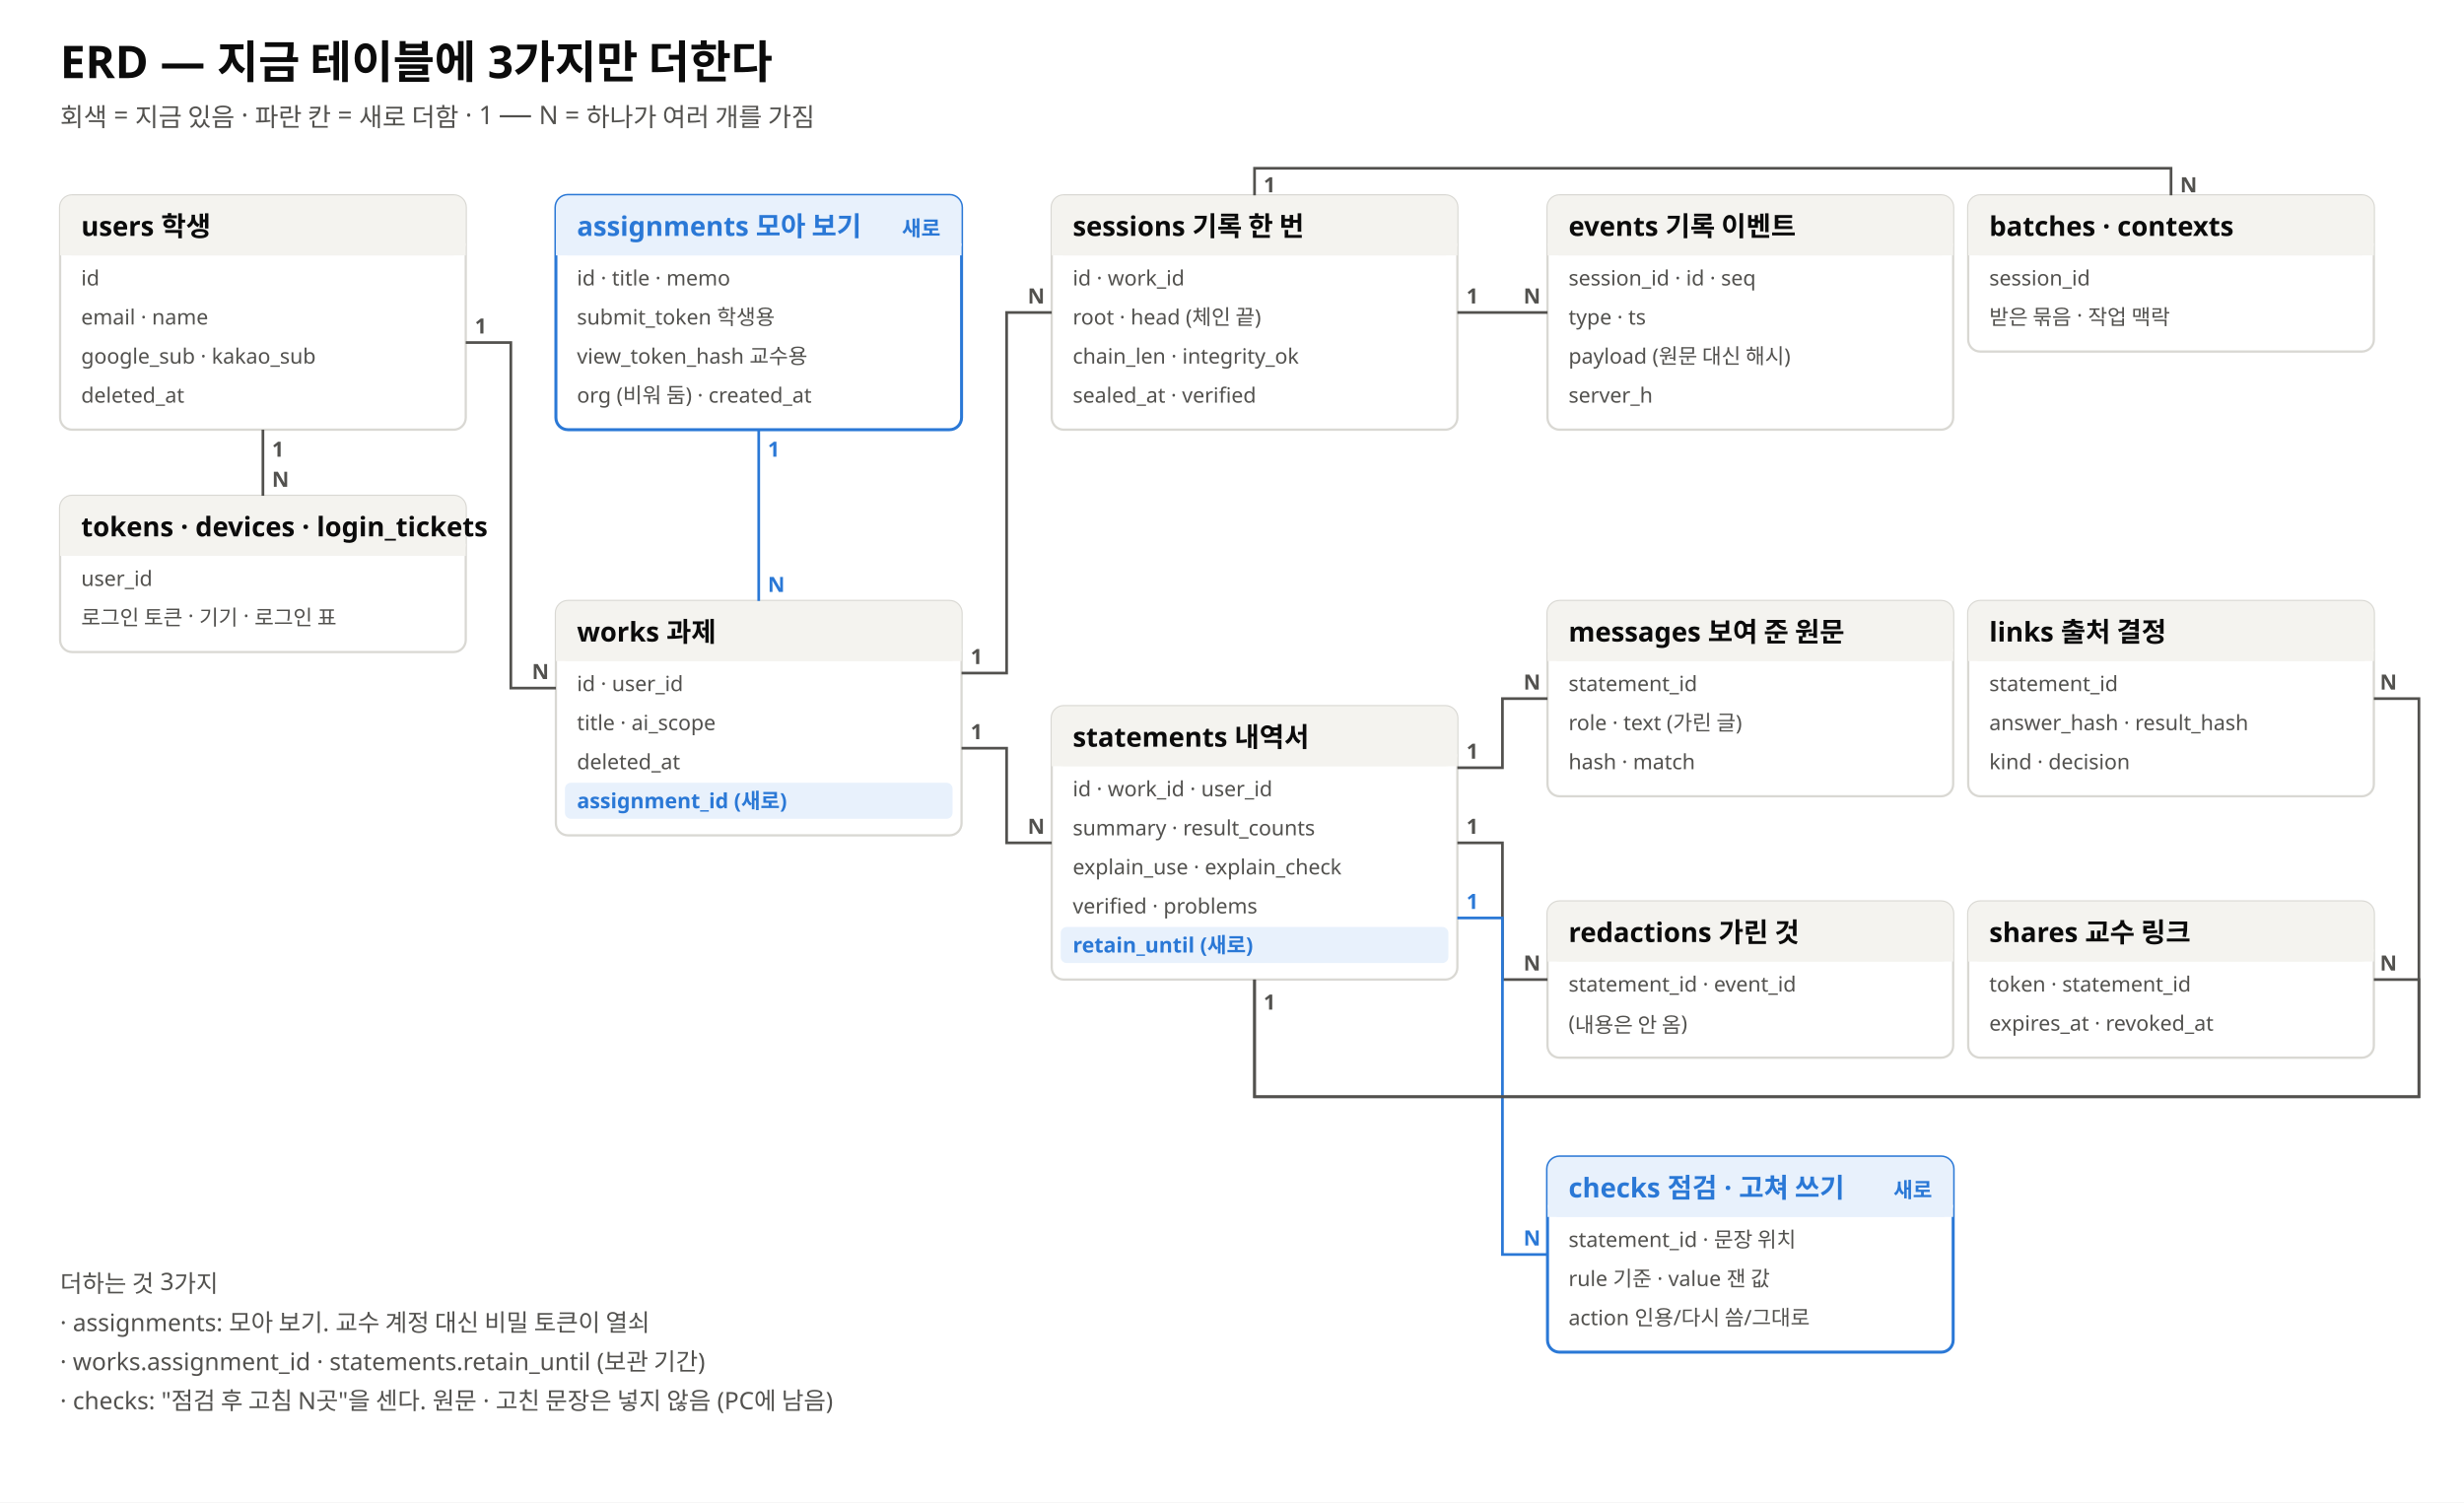
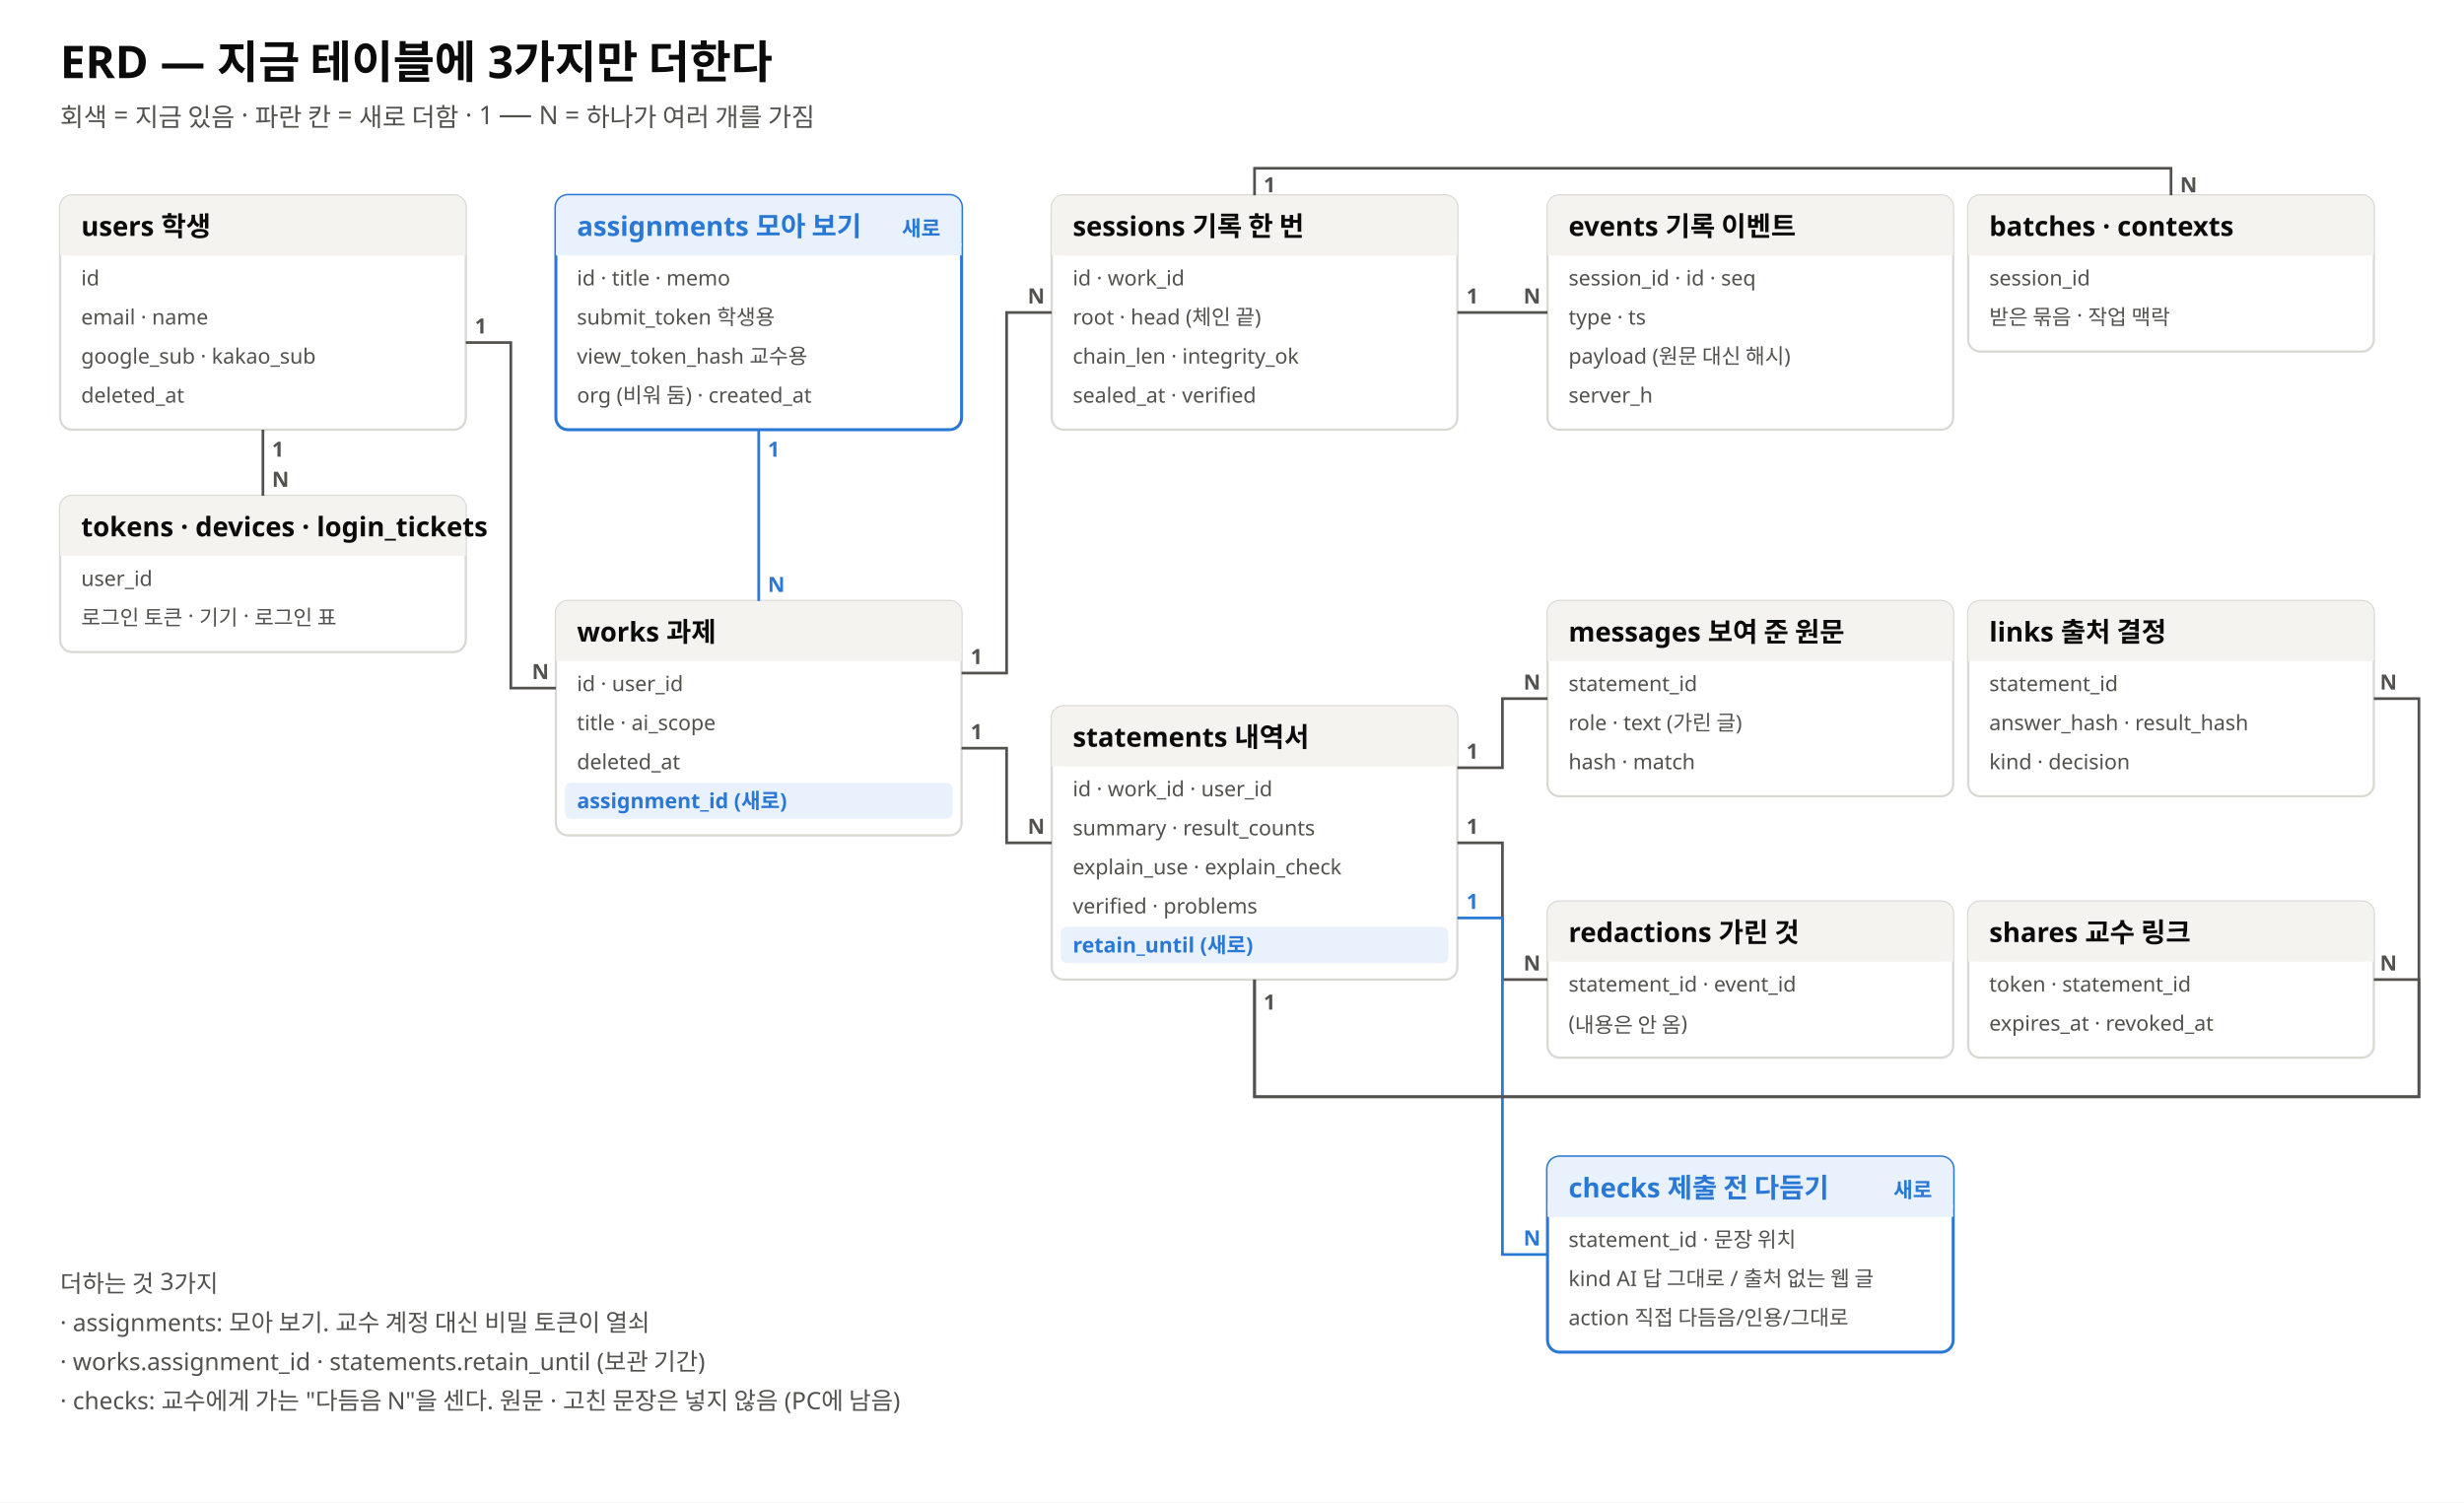
<svg xmlns="http://www.w3.org/2000/svg" viewBox="0 0 1640 1000" width="1640" height="1000" font-family="Pretendard, 'Apple SD Gothic Neo', 'Noto Sans KR', sans-serif">
  <defs>
    <marker id="arr" viewBox="0 0 10 10" refX="9" refY="5" markerWidth="8" markerHeight="8" orient="auto-start-reverse">
      <path d="M0,0 L10,5 L0,10 z" fill="#52514e" />
    </marker>
  </defs>
  <rect width="1640" height="1000" fill="#ffffff" />
  <text x="40" y="52" font-size="30" fill="#0b0b0b" font-weight="700" text-anchor="start">ERD — 지금 테이블에 3가지만 더한다</text>
  <text x="40" y="84" font-size="17" fill="#52514e" font-weight="400" text-anchor="start">회색 = 지금 있음 · 파란 칸 = 새로 더함 · 1 ── N = 하나가 여러 개를 가짐</text>
  <rect x="40" y="130" width="270" height="156" rx="8" fill="#ffffff" stroke="#d9d8d3" stroke-width="1.5" />
  <rect x="40" y="130" width="270" height="40" rx="8" fill="#f4f3ef" />
  <rect x="40" y="162" width="270" height="8" fill="#f4f3ef" />
  <text x="54" y="157" font-size="18" fill="#0b0b0b" font-weight="700" text-anchor="start">users 학생</text>
  <text x="54" y="190" font-size="14" fill="#52514e" font-weight="400" text-anchor="start">id</text>
  <text x="54" y="216" font-size="14" fill="#52514e" font-weight="400" text-anchor="start">email · name</text>
  <text x="54" y="242" font-size="14" fill="#52514e" font-weight="400" text-anchor="start">google_sub · kakao_sub</text>
  <text x="54" y="268" font-size="14" fill="#52514e" font-weight="400" text-anchor="start">deleted_at</text>
  <rect x="40" y="330" width="270" height="104" rx="8" fill="#ffffff" stroke="#d9d8d3" stroke-width="1.5" />
  <rect x="40" y="330" width="270" height="40" rx="8" fill="#f4f3ef" />
  <rect x="40" y="362" width="270" height="8" fill="#f4f3ef" />
  <text x="54" y="357" font-size="18" fill="#0b0b0b" font-weight="700" text-anchor="start">tokens · devices · login_tickets</text>
  <text x="54" y="390" font-size="14" fill="#52514e" font-weight="400" text-anchor="start">user_id</text>
  <text x="54" y="416" font-size="14" fill="#52514e" font-weight="400" text-anchor="start">로그인 토큰 · 기기 · 로그인 표</text>
  <rect x="370" y="130" width="270" height="156" rx="8" fill="#ffffff" stroke="#2a78d6" stroke-width="2" />
  <rect x="370" y="130" width="270" height="40" rx="8" fill="#e8f1fc" />
  <rect x="370" y="162" width="270" height="8" fill="#e8f1fc" />
  <text x="384" y="157" font-size="18" fill="#2a78d6" font-weight="700" text-anchor="start">assignments 모아 보기</text>
  <text x="626" y="157" font-size="14" fill="#2a78d6" font-weight="700" text-anchor="end">새로</text>
  <text x="384" y="190" font-size="14" fill="#52514e" font-weight="400" text-anchor="start">id · title · memo</text>
  <text x="384" y="216" font-size="14" fill="#52514e" font-weight="400" text-anchor="start">submit_token 학생용</text>
  <text x="384" y="242" font-size="14" fill="#52514e" font-weight="400" text-anchor="start">view_token_hash 교수용</text>
  <text x="384" y="268" font-size="14" fill="#52514e" font-weight="400" text-anchor="start">org (비워 둠) · created_at</text>
  <rect x="370" y="400" width="270" height="156" rx="8" fill="#ffffff" stroke="#d9d8d3" stroke-width="1.5" />
  <rect x="370" y="400" width="270" height="40" rx="8" fill="#f4f3ef" />
  <rect x="370" y="432" width="270" height="8" fill="#f4f3ef" />
  <text x="384" y="427" font-size="18" fill="#0b0b0b" font-weight="700" text-anchor="start">works 과제</text>
  <text x="384" y="460" font-size="14" fill="#52514e" font-weight="400" text-anchor="start">id · user_id</text>
  <text x="384" y="486" font-size="14" fill="#52514e" font-weight="400" text-anchor="start">title · ai_scope</text>
  <text x="384" y="512" font-size="14" fill="#52514e" font-weight="400" text-anchor="start">deleted_at</text>
  <rect x="376" y="521" width="258" height="24" rx="4" fill="#e8f1fc" />
  <text x="384" y="538" font-size="14" fill="#2a78d6" font-weight="700" text-anchor="start">assignment_id  (새로)</text>
  <rect x="700" y="130" width="270" height="156" rx="8" fill="#ffffff" stroke="#d9d8d3" stroke-width="1.5" />
  <rect x="700" y="130" width="270" height="40" rx="8" fill="#f4f3ef" />
  <rect x="700" y="162" width="270" height="8" fill="#f4f3ef" />
  <text x="714" y="157" font-size="18" fill="#0b0b0b" font-weight="700" text-anchor="start">sessions 기록 한 번</text>
  <text x="714" y="190" font-size="14" fill="#52514e" font-weight="400" text-anchor="start">id · work_id</text>
  <text x="714" y="216" font-size="14" fill="#52514e" font-weight="400" text-anchor="start">root · head (체인 끝)</text>
  <text x="714" y="242" font-size="14" fill="#52514e" font-weight="400" text-anchor="start">chain_len · integrity_ok</text>
  <text x="714" y="268" font-size="14" fill="#52514e" font-weight="400" text-anchor="start">sealed_at · verified</text>
  <rect x="1030" y="130" width="270" height="156" rx="8" fill="#ffffff" stroke="#d9d8d3" stroke-width="1.5" />
  <rect x="1030" y="130" width="270" height="40" rx="8" fill="#f4f3ef" />
  <rect x="1030" y="162" width="270" height="8" fill="#f4f3ef" />
  <text x="1044" y="157" font-size="18" fill="#0b0b0b" font-weight="700" text-anchor="start">events 기록 이벤트</text>
  <text x="1044" y="190" font-size="14" fill="#52514e" font-weight="400" text-anchor="start">session_id · id · seq</text>
  <text x="1044" y="216" font-size="14" fill="#52514e" font-weight="400" text-anchor="start">type · ts</text>
  <text x="1044" y="242" font-size="14" fill="#52514e" font-weight="400" text-anchor="start">payload (원문 대신 해시)</text>
  <text x="1044" y="268" font-size="14" fill="#52514e" font-weight="400" text-anchor="start">server_h</text>
  <rect x="1310" y="130" width="270" height="104" rx="8" fill="#ffffff" stroke="#d9d8d3" stroke-width="1.5" />
  <rect x="1310" y="130" width="270" height="40" rx="8" fill="#f4f3ef" />
  <rect x="1310" y="162" width="270" height="8" fill="#f4f3ef" />
  <text x="1324" y="157" font-size="18" fill="#0b0b0b" font-weight="700" text-anchor="start">batches · contexts</text>
  <text x="1324" y="190" font-size="14" fill="#52514e" font-weight="400" text-anchor="start">session_id</text>
  <text x="1324" y="216" font-size="14" fill="#52514e" font-weight="400" text-anchor="start">받은 묶음 · 작업 맥락</text>
  <rect x="700" y="470" width="270" height="182" rx="8" fill="#ffffff" stroke="#d9d8d3" stroke-width="1.5" />
  <rect x="700" y="470" width="270" height="40" rx="8" fill="#f4f3ef" />
  <rect x="700" y="502" width="270" height="8" fill="#f4f3ef" />
  <text x="714" y="497" font-size="18" fill="#0b0b0b" font-weight="700" text-anchor="start">statements 내역서</text>
  <text x="714" y="530" font-size="14" fill="#52514e" font-weight="400" text-anchor="start">id · work_id · user_id</text>
  <text x="714" y="556" font-size="14" fill="#52514e" font-weight="400" text-anchor="start">summary · result_counts</text>
  <text x="714" y="582" font-size="14" fill="#52514e" font-weight="400" text-anchor="start">explain_use · explain_check</text>
  <text x="714" y="608" font-size="14" fill="#52514e" font-weight="400" text-anchor="start">verified · problems</text>
  <rect x="706" y="617" width="258" height="24" rx="4" fill="#e8f1fc" />
  <text x="714" y="634" font-size="14" fill="#2a78d6" font-weight="700" text-anchor="start">retain_until  (새로)</text>
  <rect x="1030" y="400" width="270" height="130" rx="8" fill="#ffffff" stroke="#d9d8d3" stroke-width="1.5" />
  <rect x="1030" y="400" width="270" height="40" rx="8" fill="#f4f3ef" />
  <rect x="1030" y="432" width="270" height="8" fill="#f4f3ef" />
  <text x="1044" y="427" font-size="18" fill="#0b0b0b" font-weight="700" text-anchor="start">messages 보여 준 원문</text>
  <text x="1044" y="460" font-size="14" fill="#52514e" font-weight="400" text-anchor="start">statement_id</text>
  <text x="1044" y="486" font-size="14" fill="#52514e" font-weight="400" text-anchor="start">role · text (가린 글)</text>
  <text x="1044" y="512" font-size="14" fill="#52514e" font-weight="400" text-anchor="start">hash · match</text>
  <rect x="1310" y="400" width="270" height="130" rx="8" fill="#ffffff" stroke="#d9d8d3" stroke-width="1.5" />
  <rect x="1310" y="400" width="270" height="40" rx="8" fill="#f4f3ef" />
  <rect x="1310" y="432" width="270" height="8" fill="#f4f3ef" />
  <text x="1324" y="427" font-size="18" fill="#0b0b0b" font-weight="700" text-anchor="start">links 출처 결정</text>
  <text x="1324" y="460" font-size="14" fill="#52514e" font-weight="400" text-anchor="start">statement_id</text>
  <text x="1324" y="486" font-size="14" fill="#52514e" font-weight="400" text-anchor="start">answer_hash · result_hash</text>
  <text x="1324" y="512" font-size="14" fill="#52514e" font-weight="400" text-anchor="start">kind · decision</text>
  <rect x="1030" y="600" width="270" height="104" rx="8" fill="#ffffff" stroke="#d9d8d3" stroke-width="1.5" />
  <rect x="1030" y="600" width="270" height="40" rx="8" fill="#f4f3ef" />
  <rect x="1030" y="632" width="270" height="8" fill="#f4f3ef" />
  <text x="1044" y="627" font-size="18" fill="#0b0b0b" font-weight="700" text-anchor="start">redactions 가린 것</text>
  <text x="1044" y="660" font-size="14" fill="#52514e" font-weight="400" text-anchor="start">statement_id · event_id</text>
  <text x="1044" y="686" font-size="14" fill="#52514e" font-weight="400" text-anchor="start">(내용은 안 옴)</text>
  <rect x="1310" y="600" width="270" height="104" rx="8" fill="#ffffff" stroke="#d9d8d3" stroke-width="1.5" />
  <rect x="1310" y="600" width="270" height="40" rx="8" fill="#f4f3ef" />
  <rect x="1310" y="632" width="270" height="8" fill="#f4f3ef" />
  <text x="1324" y="627" font-size="18" fill="#0b0b0b" font-weight="700" text-anchor="start">shares 교수 링크</text>
  <text x="1324" y="660" font-size="14" fill="#52514e" font-weight="400" text-anchor="start">token · statement_id</text>
  <text x="1324" y="686" font-size="14" fill="#52514e" font-weight="400" text-anchor="start">expires_at · revoked_at</text>
  <rect x="1030" y="770" width="270" height="130" rx="8" fill="#ffffff" stroke="#2a78d6" stroke-width="2" />
  <rect x="1030" y="770" width="270" height="40" rx="8" fill="#e8f1fc" />
  <rect x="1030" y="802" width="270" height="8" fill="#e8f1fc" />
-   <text x="1044" y="797" font-size="18" fill="#2a78d6" font-weight="700" text-anchor="start">checks 점검 · 고쳐 쓰기</text>
+   <text x="1044" y="797" font-size="18" fill="#2a78d6" font-weight="700" text-anchor="start">checks 제출 전 다듬기</text>
  <text x="1286" y="797" font-size="14" fill="#2a78d6" font-weight="700" text-anchor="end">새로</text>
  <text x="1044" y="830" font-size="14" fill="#52514e" font-weight="400" text-anchor="start">statement_id · 문장 위치</text>
-   <text x="1044" y="856" font-size="14" fill="#52514e" font-weight="400" text-anchor="start">rule 기준 · value 잰 값</text>
-   <text x="1044" y="882" font-size="14" fill="#52514e" font-weight="400" text-anchor="start">action 인용/다시 씀/그대로</text>
+   <text x="1044" y="856" font-size="14" fill="#52514e" font-weight="400" text-anchor="start">kind AI 답 그대로 / 출처 없는 웹 글</text>
+   <text x="1044" y="882" font-size="14" fill="#52514e" font-weight="400" text-anchor="start">action 직접 다듬음/인용/그대로</text>
  <path d="M175.0,286 L175.0,308.0 L175.0,308.0 L175.0,330" fill="none" stroke="#52514e" stroke-width="1.8" />
  <text x="181.0" y="304" font-size="14" fill="#52514e" font-weight="700" text-anchor="start">1</text>
  <text x="181.0" y="324" font-size="14" fill="#52514e" font-weight="700" text-anchor="start">N</text>
  <path d="M310,228.0 L340.0,228.0 L340.0,458.0 L370,458.0" fill="none" stroke="#52514e" stroke-width="1.8" />
  <text x="316" y="222.0" font-size="14" fill="#52514e" font-weight="700" text-anchor="start">1</text>
  <text x="354" y="452.0" font-size="14" fill="#52514e" font-weight="700" text-anchor="start">N</text>
  <path d="M505.0,286 L505.0,343.0 L505.0,343.0 L505.0,400" fill="none" stroke="#2a78d6" stroke-width="1.8" />
  <text x="511.0" y="304" font-size="14" fill="#2a78d6" font-weight="700" text-anchor="start">1</text>
  <text x="511.0" y="394" font-size="14" fill="#2a78d6" font-weight="700" text-anchor="start">N</text>
  <path d="M640,448.0 L670.0,448.0 L670.0,208.0 L700,208.0" fill="none" stroke="#52514e" stroke-width="1.8" />
  <text x="646" y="442.0" font-size="14" fill="#52514e" font-weight="700" text-anchor="start">1</text>
  <text x="684" y="202.0" font-size="14" fill="#52514e" font-weight="700" text-anchor="start">N</text>
  <path d="M970,208.0 L1000.0,208.0 L1000.0,208.0 L1030,208.0" fill="none" stroke="#52514e" stroke-width="1.8" />
  <text x="976" y="202.0" font-size="14" fill="#52514e" font-weight="700" text-anchor="start">1</text>
  <text x="1014" y="202.0" font-size="14" fill="#52514e" font-weight="700" text-anchor="start">N</text>
  <path d="M640,498.0 L670.0,498.0 L670.0,561.0 L700,561.0" fill="none" stroke="#52514e" stroke-width="1.8" />
  <text x="646" y="492.0" font-size="14" fill="#52514e" font-weight="700" text-anchor="start">1</text>
  <text x="684" y="555.0" font-size="14" fill="#52514e" font-weight="700" text-anchor="start">N</text>
  <path d="M970,511.0 L1000.0,511.0 L1000.0,465.0 L1030,465.0" fill="none" stroke="#52514e" stroke-width="1.8" />
  <text x="976" y="505.0" font-size="14" fill="#52514e" font-weight="700" text-anchor="start">1</text>
  <text x="1014" y="459.0" font-size="14" fill="#52514e" font-weight="700" text-anchor="start">N</text>
  <path d="M970,561.0 L1000.0,561.0 L1000.0,652.0 L1030,652.0" fill="none" stroke="#52514e" stroke-width="1.8" />
  <text x="976" y="555.0" font-size="14" fill="#52514e" font-weight="700" text-anchor="start">1</text>
  <text x="1014" y="646.0" font-size="14" fill="#52514e" font-weight="700" text-anchor="start">N</text>
  <path d="M970,611.0 L1000.0,611.0 L1000.0,835.0 L1030,835.0" fill="none" stroke="#2a78d6" stroke-width="1.8" />
  <text x="976" y="605.0" font-size="14" fill="#2a78d6" font-weight="700" text-anchor="start">1</text>
  <text x="1014" y="829.0" font-size="14" fill="#2a78d6" font-weight="700" text-anchor="start">N</text>
  <path d="M835.0,130 L835.0,112 L1445.0,112 L1445.0,130" fill="none" stroke="#52514e" stroke-width="1.8" />
  <text x="841.0" y="128" font-size="14" fill="#52514e" font-weight="700" text-anchor="start">1</text>
  <text x="1451.0" y="128" font-size="14" fill="#52514e" font-weight="700" text-anchor="start">N</text>
  <path d="M835.0,652 L835.0,730 L1610,730 L1610,465.0 L1580,465.0" fill="none" stroke="#52514e" stroke-width="1.8" />
  <text x="1584" y="459.0" font-size="14" fill="#52514e" font-weight="700" text-anchor="start">N</text>
  <path d="M835.0,652 L835.0,730 L1610,730 L1610,652.0 L1580,652.0" fill="none" stroke="#52514e" stroke-width="1.8" />
  <text x="1584" y="646.0" font-size="14" fill="#52514e" font-weight="700" text-anchor="start">N</text>
  <text x="841.0" y="672" font-size="14" fill="#52514e" font-weight="700" text-anchor="start">1</text>
  <text x="40" y="860" font-size="16" fill="#52514e" font-weight="400" text-anchor="start">더하는 것 3가지</text>
  <text x="40" y="886" font-size="16" fill="#52514e" font-weight="400" text-anchor="start">· assignments: 모아 보기. 교수 계정 대신 비밀 토큰이 열쇠</text>
  <text x="40" y="912" font-size="16" fill="#52514e" font-weight="400" text-anchor="start">· works.assignment_id · statements.retain_until (보관 기간)</text>
-   <text x="40" y="938" font-size="16" fill="#52514e" font-weight="400" text-anchor="start">· checks: "점검 후 고침 N곳"을 센다. 원문 · 고친 문장은 넣지 않음 (PC에 남음)</text>
+   <text x="40" y="938" font-size="16" fill="#52514e" font-weight="400" text-anchor="start">· checks: 교수에게 가는 "다듬음 N"을 센다. 원문 · 고친 문장은 넣지 않음 (PC에 남음)</text>
</svg>
